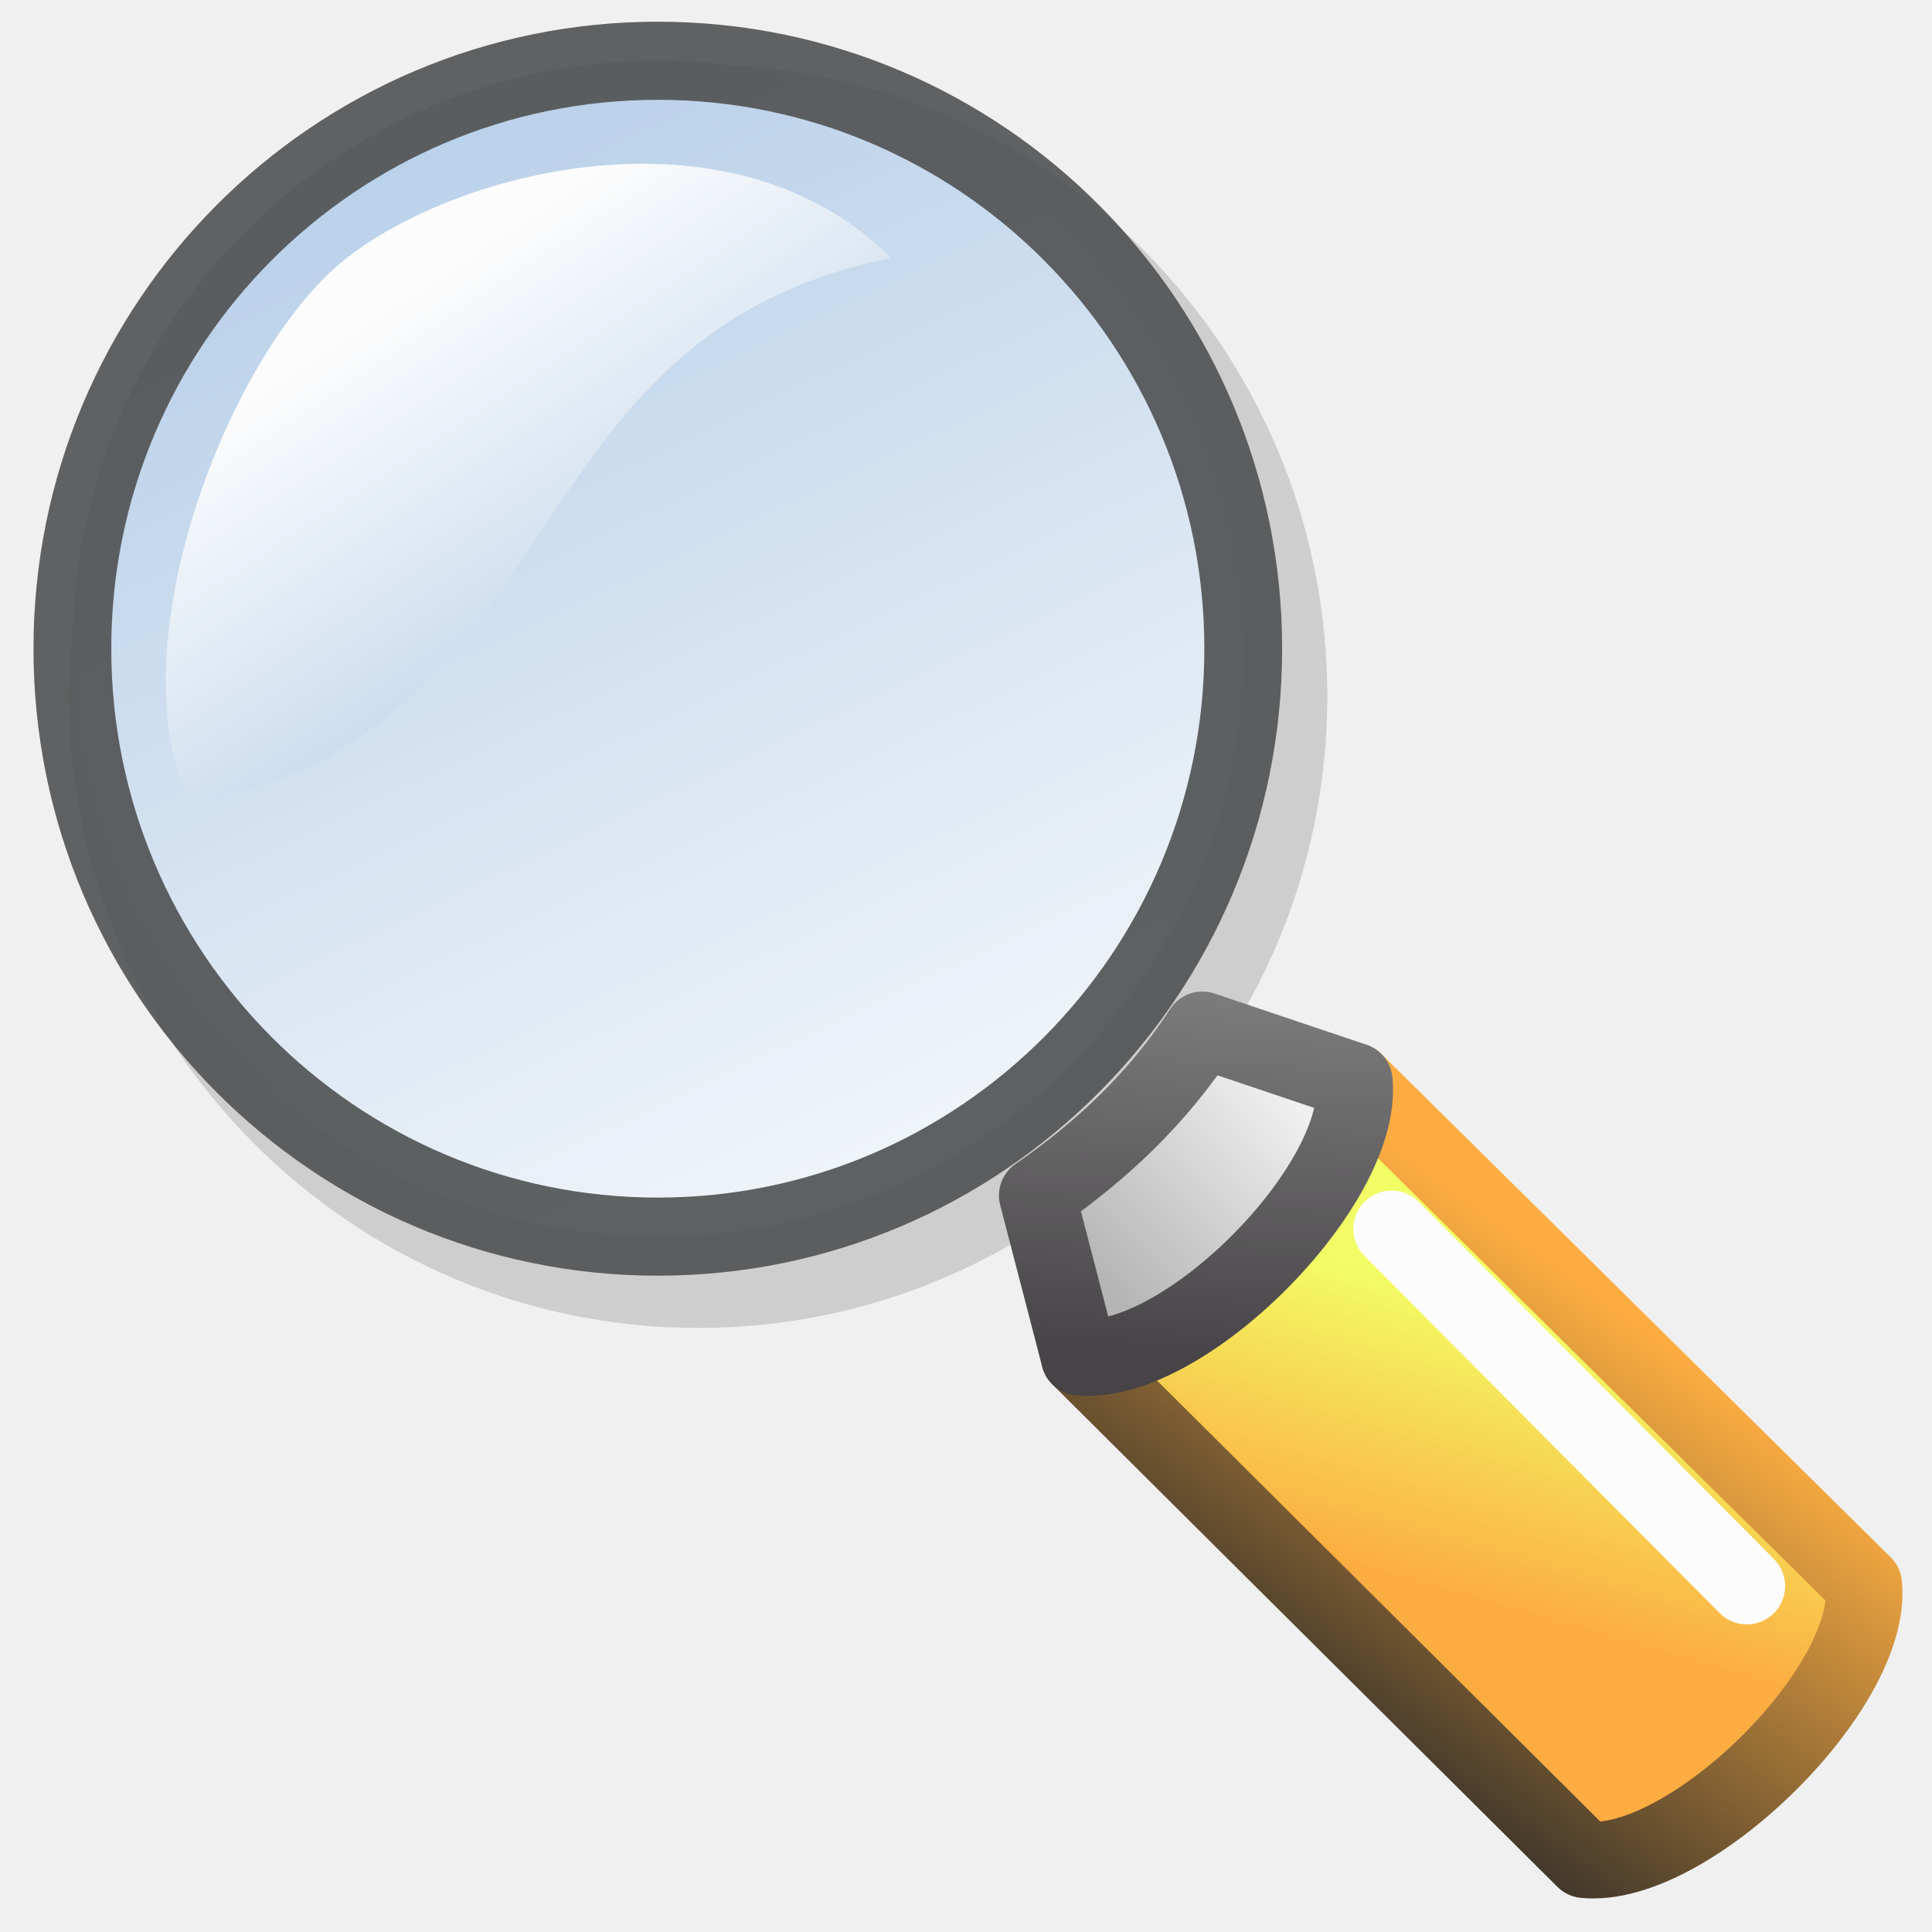
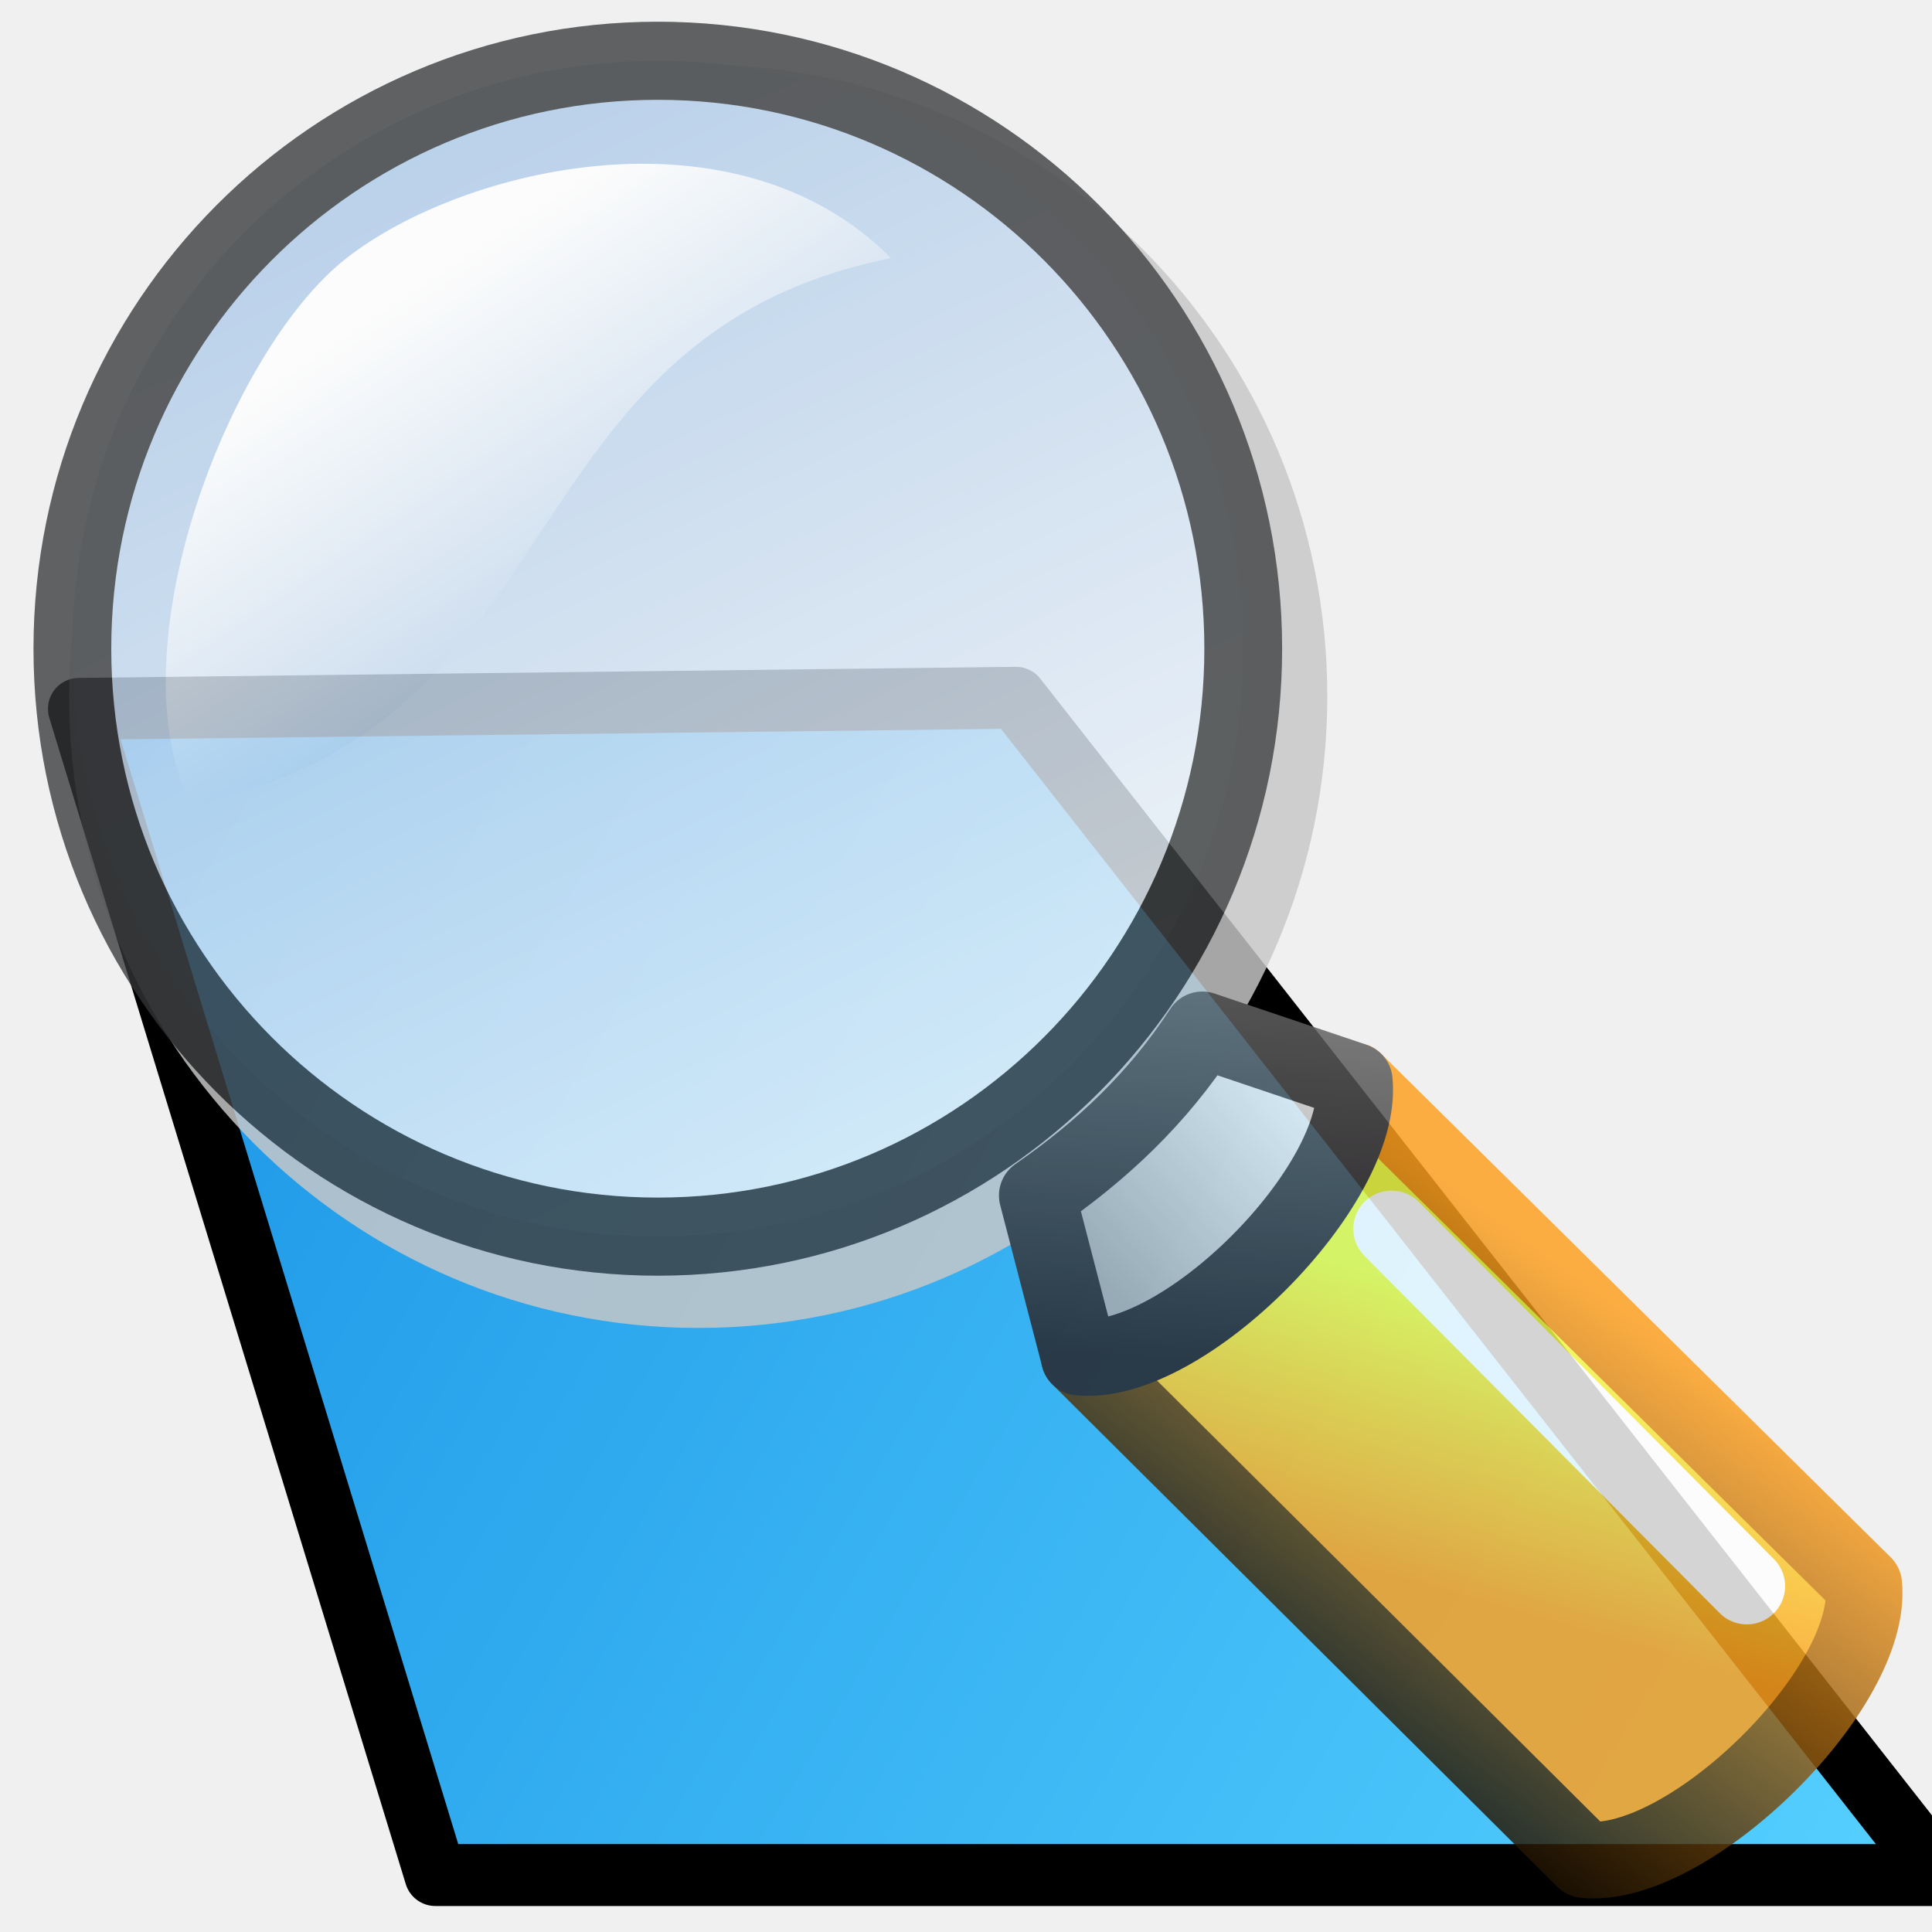
<svg xmlns="http://www.w3.org/2000/svg" xmlns:xlink="http://www.w3.org/1999/xlink" width="32" height="32" id="svg7310" version="1.0">
  <defs id="defs7312">
+     <linearGradient id="linearGradient11030">
+       <stop style="stop-color:#55d0ff;stop-opacity:1;" offset="0" id="stop11032" />
+       <stop style="stop-color:#1a94e5;stop-opacity:1;" offset="1" id="stop11034" />
+     </linearGradient>
+     <linearGradient xlink:href="#linearGradient11030" id="linearGradient6965" gradientUnits="userSpaceOnUse" x1="126.822" y1="125.44" x2="9.239" y2="53.937" gradientTransform="matrix(0.253333,0,0,0.2592599,-0.1239817,-1.533523)" />
    <linearGradient id="linearGradient2821">
      <stop style="stop-color:#0076c8;stop-opacity:1;" offset="0" id="stop2823" />
      <stop style="stop-color:#345973;stop-opacity:1" offset="1" id="stop2825" />
    </linearGradient>
    <linearGradient xlink:href="#linearGradient2821" id="linearGradient6960" x1="128.058" y1="96.839" x2="22.127" y2="49.346" gradientUnits="userSpaceOnUse" gradientTransform="matrix(0.2480791,0,0,0.2862469,-6.9023702e-2,-8.8626)" />
    <marker orient="auto" refY="0.0" refX="0.0" id="Arrow2Mend" style="overflow:visible;">
      <path id="path7904" style="font-size:12.0;fill-rule:evenodd;stroke-width:0.625;stroke-linejoin:round;" d="M 8.719,4.034 L -2.207,0.016 L 8.719,-4.002 C 6.973,-1.63 6.983,1.616 8.719,4.034 z " transform="scale(0.6) rotate(180) translate(0,0)" />
    </marker>
    <marker orient="auto" refY="0.0" refX="0.0" id="Arrow2Lend" style="overflow:visible;">
      <path id="path7898" style="font-size:12.0;fill-rule:evenodd;stroke-width:0.625;stroke-linejoin:round;" d="M 8.719,4.034 L -2.207,0.016 L 8.719,-4.002 C 6.973,-1.63 6.983,1.616 8.719,4.034 z " transform="scale(1.1) rotate(180) translate(1,0)" />
    </marker>
    <marker orient="auto" refY="0.0" refX="0.0" id="Arrow1Lend" style="overflow:visible;">
      <path id="path7880" d="M 0.0,0.0 L 5.0,-5.0 L -12.5,0.0 L 5.0,5.0 L 0.0,0.0 z " style="fill-rule:evenodd;stroke:#000000;stroke-width:1.0pt;marker-start:none;" transform="scale(0.8) rotate(180) translate(12.5,0)" />
    </marker>
    <linearGradient id="linearGradient3480">
      <stop id="stop3482" offset="0" style="stop-color:#646464;stop-opacity:1;" />
      <stop id="stop3484" offset="1" style="stop-color:#252125;stop-opacity:1;" />
    </linearGradient>
    <linearGradient xlink:href="#linearGradient3480" id="linearGradient4726" gradientUnits="userSpaceOnUse" gradientTransform="matrix(0.845944,0,0,1,30.52281,-4.619314)" x1="66.821" y1="132.359" x2="70.213" y2="128.705" />
    <linearGradient id="linearGradient2485">
      <stop id="stop2486" offset="0" style="stop-color:#ffffff;stop-opacity:1" />
      <stop id="stop2487" offset="1" style="stop-color:#aaaaaa;stop-opacity:1;" />
    </linearGradient>
    <linearGradient xlink:href="#linearGradient2485" id="linearGradient5476" x1="85.64" y1="125.873" x2="89.703" y2="125.96" gradientUnits="userSpaceOnUse" />
    <linearGradient id="linearGradient5858">
      <stop style="stop-color:#ffa01e" offset="0" id="stop5860" />
      <stop style="stop-color:#000000;stop-opacity:1;" offset="1" id="stop5862" />
    </linearGradient>
    <linearGradient xlink:href="#linearGradient5858" id="linearGradient4728" gradientUnits="userSpaceOnUse" gradientTransform="matrix(0.845944,0,0,1,30.563,-0.625005)" x1="64.943" y1="122.501" x2="73.446" y2="120.826" />
    <linearGradient xlink:href="#linearGradient800" id="linearGradient5492" x1="85.866" y1="120.643" x2="89.003" y2="118.837" gradientUnits="userSpaceOnUse" />
    <linearGradient id="linearGradient800">
      <stop id="stop998" offset="0" style="stop-color:#f3ff49;stop-opacity:1;" />
      <stop id="stop999" offset="1" style="stop-color:#ffa01e;stop-opacity:1;" />
    </linearGradient>
    <linearGradient xlink:href="#linearGradient800" id="linearGradient4723" gradientUnits="userSpaceOnUse" gradientTransform="matrix(0.833333,0,0,1,7.291667,1.125)" x1="95.238" y1="120.625" x2="98.377" y2="120.579" />
    <linearGradient xlink:href="#linearGradient2888" id="linearGradient5524" gradientUnits="userSpaceOnUse" gradientTransform="translate(200,120)" x1="-26.253" y1="34.122" x2="-21.25" y2="41.695" />
    <linearGradient id="linearGradient2888">
      <stop id="stop2889" offset="0" style="stop-color:#ffffff;stop-opacity:1;" />
      <stop id="stop2894" offset="1" style="stop-color:#8ab3de;stop-opacity:1;" />
    </linearGradient>
    <linearGradient xlink:href="#linearGradient2888" id="linearGradient5536" x1="182.981" y1="167.853" x2="172.708" y2="146.119" gradientUnits="userSpaceOnUse" />
    <linearGradient xlink:href="#linearGradient2888" id="linearGradient11792" gradientUnits="userSpaceOnUse" gradientTransform="matrix(1.288507,0,0,1.293878,39.2411,-38.42326)" x1="-26.253" y1="34.122" x2="-21.25" y2="41.695" />
    <linearGradient xlink:href="#linearGradient800" id="linearGradient11797" gradientUnits="userSpaceOnUse" gradientTransform="matrix(0.833333,0,0,1,7.291667,1.125)" x1="95.238" y1="120.625" x2="98.377" y2="120.579" />
    <linearGradient xlink:href="#linearGradient800" id="linearGradient11799" gradientUnits="userSpaceOnUse" x1="85.866" y1="120.643" x2="89.003" y2="118.837" />
    <linearGradient xlink:href="#linearGradient5858" id="linearGradient11801" gradientUnits="userSpaceOnUse" gradientTransform="matrix(0.845944,0,0,1,30.563,-0.625005)" x1="64.943" y1="122.501" x2="73.446" y2="120.826" />
    <linearGradient xlink:href="#linearGradient2485" id="linearGradient11803" gradientUnits="userSpaceOnUse" x1="85.64" y1="125.873" x2="89.703" y2="125.96" />
    <linearGradient xlink:href="#linearGradient3480" id="linearGradient11805" gradientUnits="userSpaceOnUse" gradientTransform="matrix(0.845944,0,0,1,30.52281,-4.619314)" x1="66.821" y1="132.359" x2="70.213" y2="128.705" />
    <linearGradient xlink:href="#linearGradient2485" id="linearGradient11809" gradientUnits="userSpaceOnUse" x1="85.64" y1="125.873" x2="89.703" y2="125.96" gradientTransform="matrix(-0.9111121,0.9149105,-0.944286,-0.9482227,218.2934,57.90443)" />
    <linearGradient xlink:href="#linearGradient3480" id="linearGradient11811" gradientUnits="userSpaceOnUse" gradientTransform="matrix(-0.7707498,0.773963,-0.944286,-0.9482227,194.8457,90.21021)" x1="66.821" y1="132.359" x2="70.213" y2="128.705" />
    <linearGradient xlink:href="#linearGradient800" id="linearGradient11814" gradientUnits="userSpaceOnUse" x1="85.866" y1="120.643" x2="89.003" y2="118.837" gradientTransform="matrix(-0.9111121,0.9149105,-0.944286,-0.9482227,218.2934,57.90443)" />
    <linearGradient xlink:href="#linearGradient5858" id="linearGradient11816" gradientUnits="userSpaceOnUse" gradientTransform="matrix(-0.7707498,0.773963,-0.944286,-0.9482227,191.0373,86.45949)" x1="64.943" y1="122.501" x2="73.446" y2="120.826" />
    <linearGradient xlink:href="#linearGradient800" id="linearGradient11819" gradientUnits="userSpaceOnUse" gradientTransform="matrix(-0.7592598,0.7624251,-0.944286,-0.9482227,210.5876,63.5089)" x1="95.238" y1="120.625" x2="98.377" y2="120.579" />
  </defs>
  <g id="layer28" style="display:none">
    <path id="path3730" d="M 6.511,5.887 C 5.729,6.858 4.885,7.61 4.165,8.801 C 3.671,10.561 4.844,14.025 4.721,15.069 C 4.947,17.287 2.951,21.54 3.733,23.042 C 4.906,24.49 8.054,26.048 10.955,26.232 C 14.186,26.213 16.861,26.03 19.166,25.352 C 21.902,23.941 25.009,23.024 27.376,21.118 C 28.652,19.212 27.582,17.306 27.684,15.399 C 27.952,13.237 29.516,11.074 28.487,8.911 C 26.985,7.005 25.359,5.594 23.425,4.677 C 21.532,4.146 20.009,3.284 17.746,3.082 C 15.297,3.229 13.898,3.431 13.116,4.457 C 12.005,5.554 10.091,5.111 8.548,5.493 C 7.869,5.624 8.116,5.316 6.511,5.887 z" style="fill:#f9f5aa;fill-opacity:1;fill-rule:evenodd;stroke:#f7ff0e;stroke-width:2.026;stroke-linecap:butt;stroke-linejoin:miter;stroke-miterlimit:4;stroke-dashoffset:0;stroke-opacity:1;display:inline" />
  </g>
-   <g id="layer29" style="display:none">
-     <path style="fill:url(#linearGradient6960);fill-opacity:1;fill-rule:evenodd;stroke:#000000;stroke-width:1.066;stroke-linecap:butt;stroke-linejoin:round;stroke-miterlimit:4;stroke-dasharray:none;stroke-opacity:1;display:inline" d="M 5.756,5.288 L 16.925,2.357 L 31.203,18.68 L 0.938,27.069 L 5.756,5.288 z" id="path6952" />
+   <g id="layer29" style="display:inline">
+     <path style="fill:url(#linearGradient6965);fill-opacity:1;fill-rule:evenodd;stroke:#000000;stroke-width:1.025;stroke-linecap:butt;stroke-linejoin:round;stroke-miterlimit:4;stroke-dasharray:none;stroke-opacity:1;display:inline" d="M 1.307,11.741 L 16.827,11.557 L 32.124,31.057 L 7.211,31.057 L 1.307,11.741 z" id="path6963" />
  </g>
  <g id="layer1" style="display:inline">
    <g id="g11821" style="opacity:0.832">
      <path transform="matrix(1.40145,0,0,1.407331,-239.2948,-212.234)" d="M 186,159 A 7,7 0 1 1 172,159 A 7,7 0 1 1 186,159 z" id="path4199" style="fill:#c8c8c8;fill-opacity:1;fill-rule:evenodd;stroke:#c8c8c8;stroke-width:0.87;stroke-linecap:round;stroke-linejoin:round;marker:none;marker-start:none;marker-mid:none;marker-end:none;stroke-miterlimit:0;stroke-dasharray:none;stroke-dashoffset:0;stroke-opacity:1;display:inline" />
      <rect y="0.393" x="0.586" height="31.053" width="30.924" id="rect4242" style="fill:none;fill-opacity:0.077;fill-rule:evenodd;stroke:none;stroke-width:1;stroke-linecap:round;stroke-linejoin:round;marker:none;marker-start:none;marker-mid:none;marker-end:none;stroke-miterlimit:4;stroke-dasharray:none;stroke-dashoffset:0;stroke-opacity:1;display:inline" />
      <path transform="matrix(1.385223,0,0,1.391159,-237.0595,-210.4497)" d="M 186,159 A 7,7 0 1 1 172,159 A 7,7 0 1 1 186,159 z" id="path4272" style="fill:url(#linearGradient5536);fill-opacity:1;fill-rule:evenodd;stroke:#333537;stroke-width:0.93;stroke-linecap:round;stroke-linejoin:round;marker:none;marker-start:none;marker-mid:none;marker-end:none;stroke-miterlimit:0;stroke-dasharray:none;stroke-dashoffset:0;stroke-opacity:0.923;display:inline" />
      <path style="fill:url(#linearGradient11792);fill-opacity:1;fill-rule:evenodd;stroke:none;stroke-width:1px;stroke-linecap:butt;stroke-linejoin:miter;stroke-opacity:1" d="M 3.163,13.332 C 9.605,12.038 8.317,5.569 14.759,4.275 C 12.182,1.687 7.673,2.765 5.74,4.275 C 3.807,5.784 1.874,10.744 3.163,13.332 z" id="path5507" />
      <path id="path4701" d="M 22.432,17.905 C 21.857,20.378 20.339,21.903 17.876,22.479 L 26.57,30.517 C 28.416,29.902 29.392,28.558 30.367,26.705 L 22.432,17.905 z" style="fill:url(#linearGradient11819);fill-opacity:1;fill-rule:evenodd;stroke:none;stroke-width:1px;stroke-linecap:round;stroke-linejoin:round;stroke-opacity:1" />
      <path id="path4709" d="M 17.876,22.479 L 26.243,30.803 C 27.958,30.978 31.044,27.966 30.87,26.244 L 22.432,17.905" style="fill:url(#linearGradient11814);fill-opacity:1;fill-rule:evenodd;stroke:url(#linearGradient11816);stroke-width:1.268;stroke-linecap:round;stroke-linejoin:round;stroke-miterlimit:4;stroke-dasharray:none;stroke-opacity:1" />
      <path id="path4705" d="M 22.432,17.905 L 19.914,17.057 C 19.166,18.208 18.236,19.069 17.18,19.801 L 17.876,22.479 C 19.591,22.653 22.605,19.627 22.432,17.905 z" style="fill:url(#linearGradient11809);fill-opacity:1;fill-rule:evenodd;stroke:url(#linearGradient11811);stroke-width:1.268;stroke-linecap:round;stroke-linejoin:round;stroke-miterlimit:4;stroke-dasharray:none;stroke-opacity:1" />
      <path style="fill:none;fill-opacity:0.75;fill-rule:evenodd;stroke:#ffffff;stroke-width:1.268;stroke-linecap:round;stroke-linejoin:miter;stroke-miterlimit:4;stroke-dasharray:none;stroke-opacity:1" d="M 28.933,26.271 L 23.049,20.354" id="path4711" />
    </g>
  </g>
  <g id="layer25" style="display:none">
    <rect style="opacity:1;fill:#1ea321;fill-opacity:0.802;stroke:#0c751d;stroke-width:1.104;stroke-linejoin:miter;stroke-miterlimit:4;stroke-dasharray:none;stroke-opacity:0.831" id="rect7353" width="10.409" height="3.119" x="3.04" y="24.954" />
  </g>
  <g id="layer26" style="display:none">
    <rect style="opacity:1;fill:#1ea321;fill-opacity:0.802;stroke:#0c751d;stroke-width:1.042;stroke-linejoin:miter;stroke-miterlimit:4;stroke-dasharray:none;stroke-opacity:0.831" id="rect7865" width="9.09" height="3.181" x="3.82" y="24.884" />
    <rect style="opacity:1;fill:#1ea321;fill-opacity:0.802;stroke:#0c751d;stroke-width:0.99;stroke-linejoin:miter;stroke-miterlimit:4;stroke-dasharray:none;stroke-opacity:0.831" id="rect7867" width="8.068" height="3.233" x="22.446" y="-9.981" transform="matrix(0,1,-1,0,0,0)" />
  </g>
  <g id="layer27" style="display:none">
    <path style="fill:#c90000;fill-opacity:1;fill-rule:evenodd;stroke:#dadedf;stroke-width:1;stroke-linecap:butt;stroke-linejoin:round;stroke-miterlimit:4;stroke-dasharray:none;stroke-opacity:1" d="M 24.228,6.133 L 26.26,3.996 L 24.194,2.048 L 30.282,1.106 L 30.179,6.797 L 28.156,5.237 L 25.786,7.73 L 24.228,6.133 z" id="path11776" />
    <path style="fill:#c90000;fill-opacity:1;fill-rule:evenodd;stroke:#dadedf;stroke-width:1;stroke-linecap:butt;stroke-linejoin:round;stroke-miterlimit:4;stroke-dasharray:none;stroke-opacity:1" d="M 8.248,25.353 L 6.213,27.486 L 8.276,29.438 L 2.186,30.368 L 2.299,24.678 L 4.319,26.241 L 6.694,23.753 L 8.248,25.353 z" id="path11778" />
    <path style="fill:#c90000;fill-opacity:1;fill-rule:evenodd;stroke:#dadedf;stroke-width:1;stroke-linecap:butt;stroke-linejoin:round;stroke-miterlimit:4;stroke-dasharray:none;stroke-opacity:1" d="M 6.212,7.302 L 4.058,5.29 L 2.127,7.374 L 1.132,1.294 L 6.823,1.346 L 5.282,3.383 L 7.795,5.731 L 6.212,7.302 z" id="path11782" />
    <path style="fill:#c90000;fill-opacity:1;fill-rule:evenodd;stroke:#dadedf;stroke-width:1;stroke-linecap:butt;stroke-linejoin:round;stroke-miterlimit:4;stroke-dasharray:none;stroke-opacity:1" d="M 25.356,23.802 L 27.338,25.985 L 29.433,24.067 L 29.926,30.208 L 24.258,29.688 L 25.962,27.785 L 23.649,25.239 L 25.356,23.802 z" id="path11784" />
  </g>
  <g id="layer30" style="display:none">
    <path style="opacity:1;fill:#c90000;fill-opacity:1;fill-rule:evenodd;stroke:#dadedf;stroke-width:1.941;stroke-linecap:butt;stroke-linejoin:round;stroke-miterlimit:4;stroke-dasharray:none;stroke-opacity:1;display:inline" d="M 17.846,12.473 L 12.334,12.576 L 12.449,18.299 L 3.208,10.888 L 10.924,2.989 L 11.5,8.099 L 17.93,7.978 L 17.846,12.473 z" id="path13795" />
  </g>
</svg>
